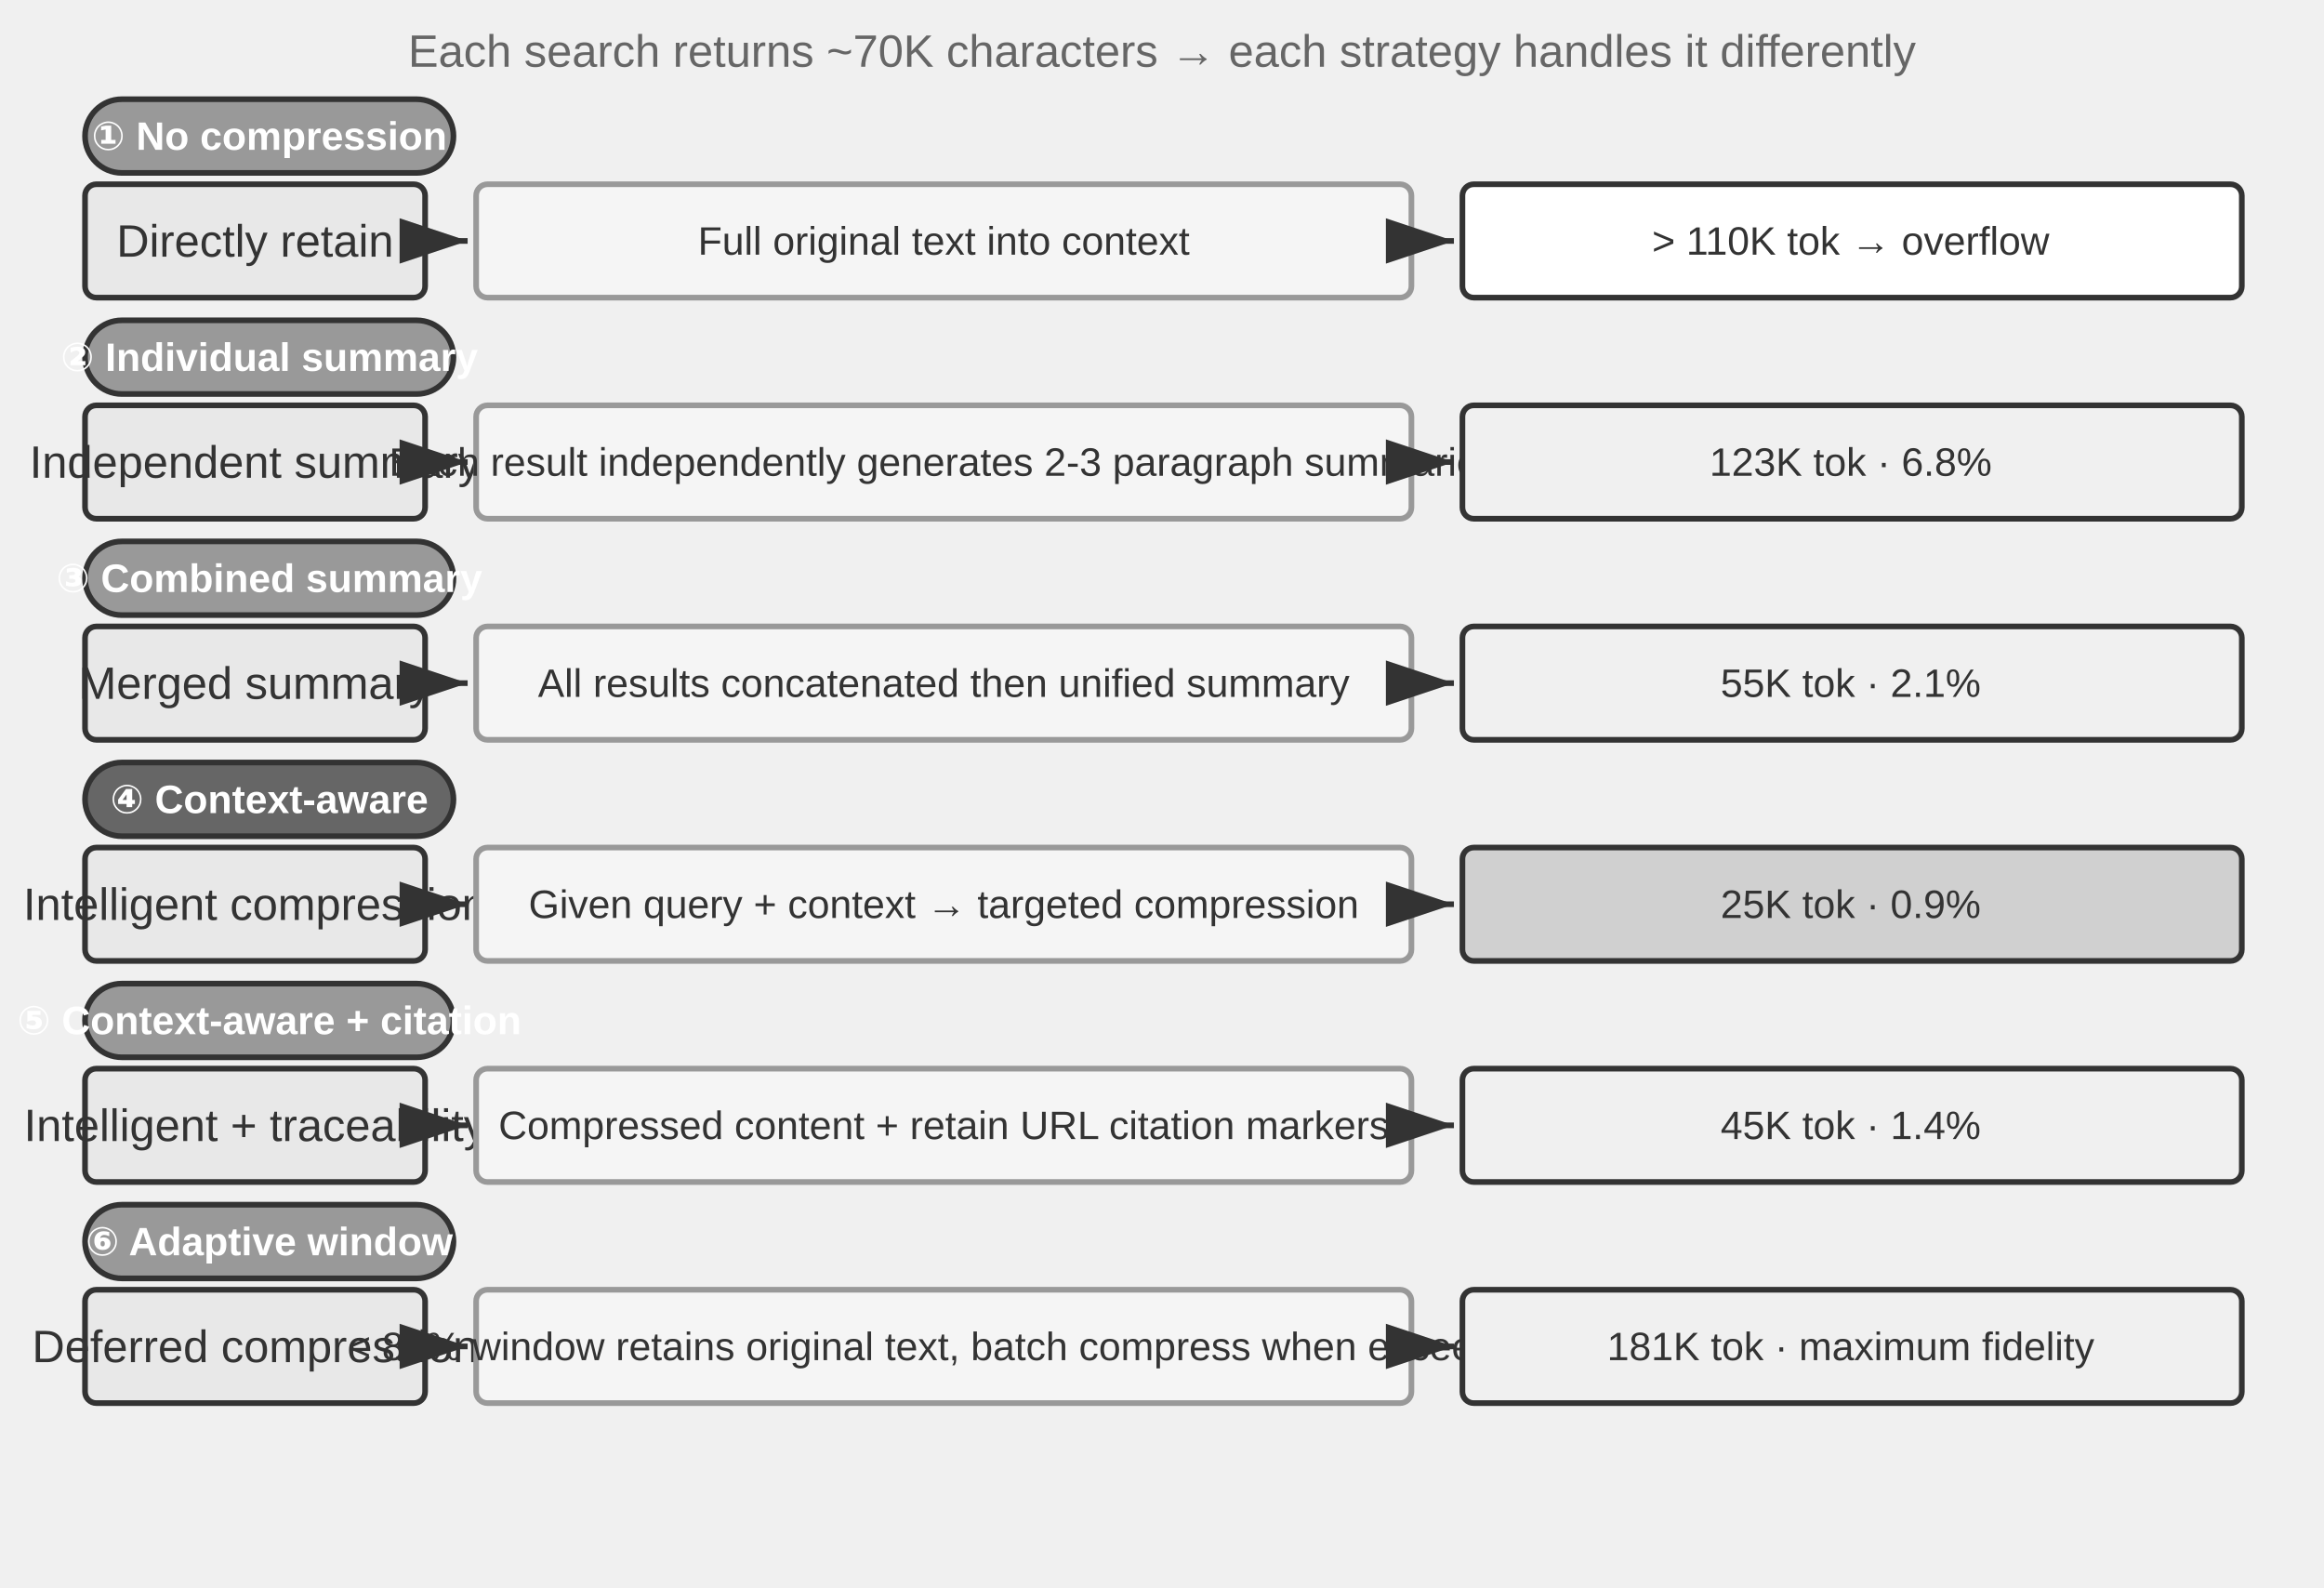
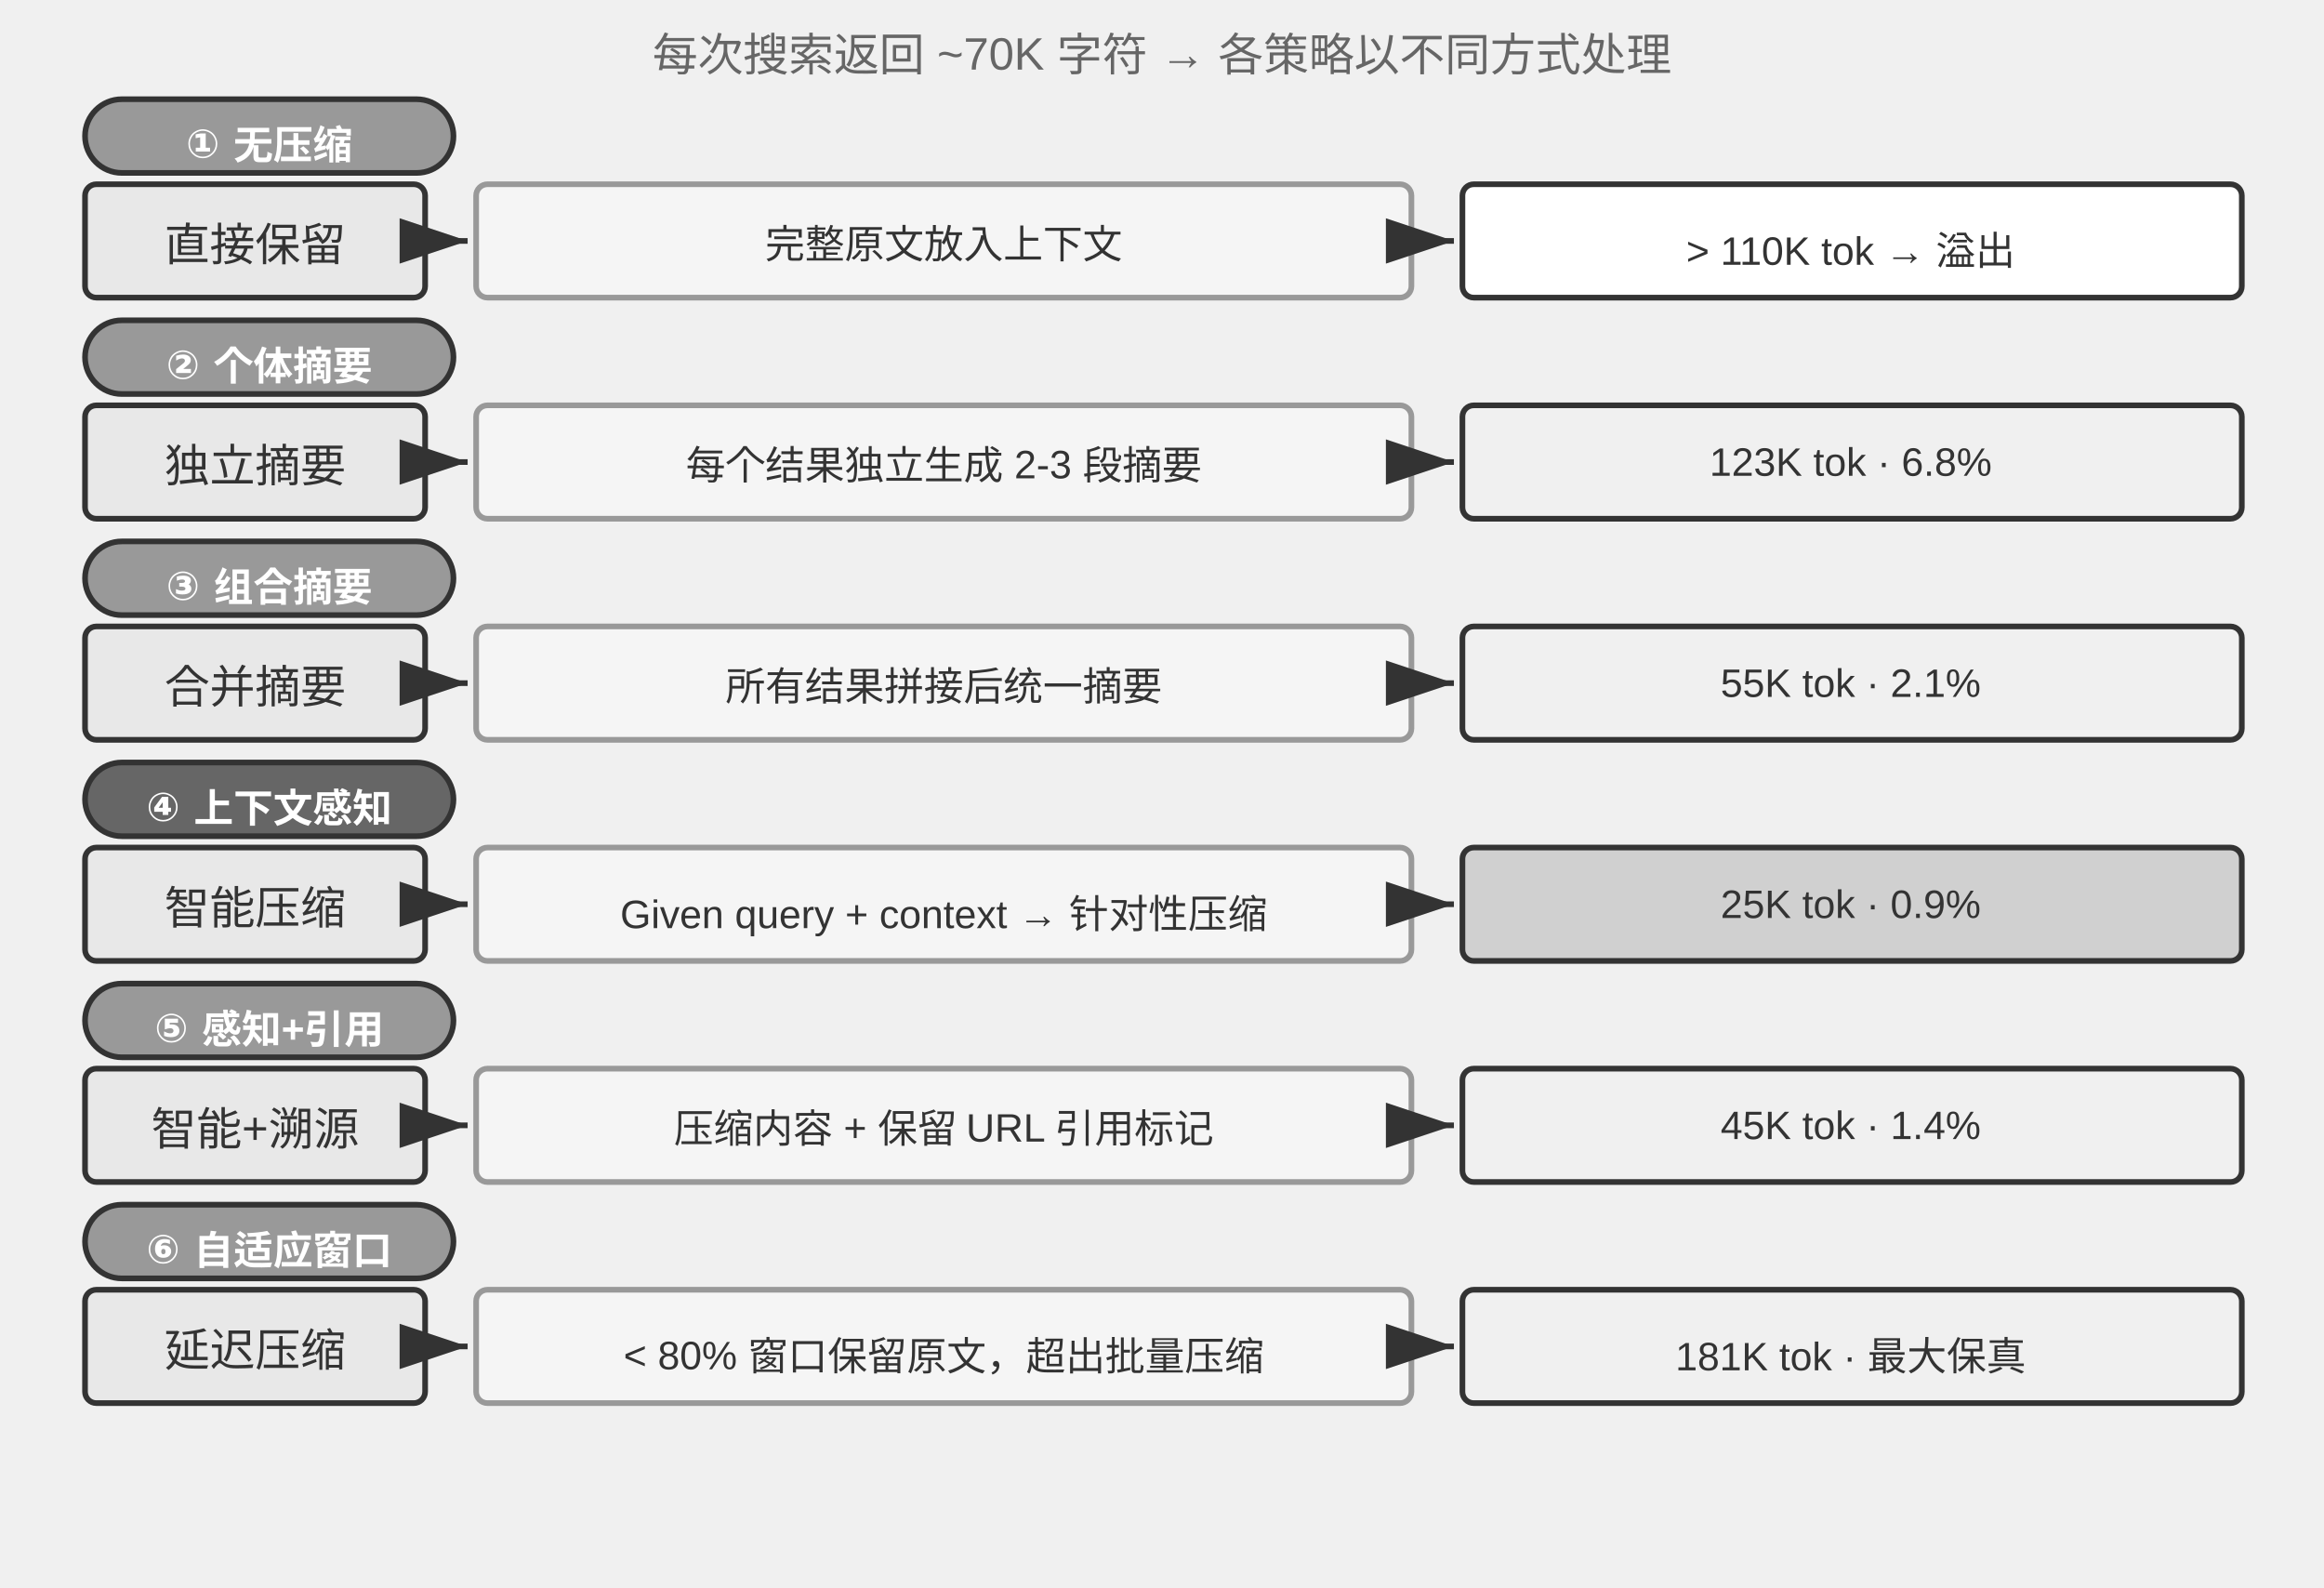
<svg xmlns="http://www.w3.org/2000/svg" viewBox="0 40 820 560" width="820" height="560" style="background:#ffffff">
  <defs>
    <marker id="ah" markerWidth="12" markerHeight="8" refX="12" refY="4" orient="auto">
      <polygon points="0 0, 12 4, 0 8" fill="#333333" />
    </marker>
    <marker id="ah-light" markerWidth="12" markerHeight="8" refX="12" refY="4" orient="auto">
      <polygon points="0 0, 12 4, 0 8" fill="#999999" />
    </marker>
  </defs>
-   <text x="410" y="58" font-family="Arial, 'Helvetica Neue', Helvetica, 'PingFang SC', 'Microsoft YaHei', sans-serif" font-size="16" fill="#666666" text-anchor="middle" dominant-baseline="central" font-weight="normal">Each search returns ~70K characters → each strategy handles it differently</text>
+   <text x="410" y="58" font-family="Arial, 'Helvetica Neue', Helvetica, 'PingFang SC', 'Microsoft YaHei', sans-serif" font-size="16" fill="#666666" text-anchor="middle" dominant-baseline="central" font-weight="normal">每次搜索返回 ~70K 字符 → 各策略以不同方式处理</text>
  <rect x="30" y="75" width="130" height="26" rx="13" fill="#999999" stroke="#333333" stroke-width="2" />
-   <text x="95.0" y="88.0" font-family="Arial, 'Helvetica Neue', Helvetica, 'PingFang SC', 'Microsoft YaHei', sans-serif" font-size="14" fill="#ffffff" text-anchor="middle" dominant-baseline="central" font-weight="bold">① No compression</text>
+   <text x="95.0" y="88.0" font-family="Arial, 'Helvetica Neue', Helvetica, 'PingFang SC', 'Microsoft YaHei', sans-serif" font-size="14" fill="#ffffff" text-anchor="middle" dominant-baseline="central" font-weight="bold">① 无压缩</text>
  <rect x="30" y="105" width="120" height="40" rx="4" fill="#e8e8e8" stroke="#333333" stroke-width="2" />
-   <text x="90" y="125" font-family="Arial, 'Helvetica Neue', Helvetica, 'PingFang SC', 'Microsoft YaHei', sans-serif" font-size="16" fill="#333333" text-anchor="middle" dominant-baseline="central" font-weight="normal">Directly retain</text>
+   <text x="90" y="125" font-family="Arial, 'Helvetica Neue', Helvetica, 'PingFang SC', 'Microsoft YaHei', sans-serif" font-size="16" fill="#333333" text-anchor="middle" dominant-baseline="central" font-weight="normal">直接保留</text>
  <line x1="152" y1="125" x2="165" y2="125" stroke="#333333" stroke-width="2" marker-end="url(#ah)" />
  <rect x="168" y="105" width="330" height="40" rx="4" fill="#f5f5f5" stroke="#999999" stroke-width="2" />
-   <text x="333" y="125" font-family="Arial, 'Helvetica Neue', Helvetica, 'PingFang SC', 'Microsoft YaHei', sans-serif" font-size="14" fill="#333333" text-anchor="middle" dominant-baseline="central" font-weight="normal">Full original text into context</text>
+   <text x="333" y="125" font-family="Arial, 'Helvetica Neue', Helvetica, 'PingFang SC', 'Microsoft YaHei', sans-serif" font-size="14" fill="#333333" text-anchor="middle" dominant-baseline="central" font-weight="normal">完整原文放入上下文</text>
  <line x1="500" y1="125" x2="513" y2="125" stroke="#333333" stroke-width="2" marker-end="url(#ah)" />
  <rect x="516" y="105" width="275" height="40" rx="4" fill="#ffffff" stroke="#333333" stroke-width="2" />
-   <text x="653" y="125" font-family="Arial, 'Helvetica Neue', Helvetica, 'PingFang SC', 'Microsoft YaHei', sans-serif" font-size="14" fill="#333333" text-anchor="middle" dominant-baseline="central" font-weight="normal">&gt; 110K tok → overflow</text>
+   <text x="653" y="125" font-family="Arial, 'Helvetica Neue', Helvetica, 'PingFang SC', 'Microsoft YaHei', sans-serif" font-size="14" fill="#333333" text-anchor="middle" dominant-baseline="central" font-weight="normal">&gt; 110K tok → 溢出</text>
  <rect x="30" y="153" width="130" height="26" rx="13" fill="#999999" stroke="#333333" stroke-width="2" />
-   <text x="95.0" y="166.0" font-family="Arial, 'Helvetica Neue', Helvetica, 'PingFang SC', 'Microsoft YaHei', sans-serif" font-size="14" fill="#ffffff" text-anchor="middle" dominant-baseline="central" font-weight="bold">② Individual summary</text>
+   <text x="95.0" y="166.0" font-family="Arial, 'Helvetica Neue', Helvetica, 'PingFang SC', 'Microsoft YaHei', sans-serif" font-size="14" fill="#ffffff" text-anchor="middle" dominant-baseline="central" font-weight="bold">② 个体摘要</text>
  <rect x="30" y="183" width="120" height="40" rx="4" fill="#e8e8e8" stroke="#333333" stroke-width="2" />
-   <text x="90" y="203" font-family="Arial, 'Helvetica Neue', Helvetica, 'PingFang SC', 'Microsoft YaHei', sans-serif" font-size="16" fill="#333333" text-anchor="middle" dominant-baseline="central" font-weight="normal">Independent summary</text>
+   <text x="90" y="203" font-family="Arial, 'Helvetica Neue', Helvetica, 'PingFang SC', 'Microsoft YaHei', sans-serif" font-size="16" fill="#333333" text-anchor="middle" dominant-baseline="central" font-weight="normal">独立摘要</text>
  <line x1="152" y1="203" x2="165" y2="203" stroke="#333333" stroke-width="2" marker-end="url(#ah)" />
  <rect x="168" y="183" width="330" height="40" rx="4" fill="#f5f5f5" stroke="#999999" stroke-width="2" />
-   <text x="333" y="203" font-family="Arial, 'Helvetica Neue', Helvetica, 'PingFang SC', 'Microsoft YaHei', sans-serif" font-size="14" fill="#333333" text-anchor="middle" dominant-baseline="central" font-weight="normal">Each result independently generates 2-3 paragraph summaries</text>
+   <text x="333" y="203" font-family="Arial, 'Helvetica Neue', Helvetica, 'PingFang SC', 'Microsoft YaHei', sans-serif" font-size="14" fill="#333333" text-anchor="middle" dominant-baseline="central" font-weight="normal">每个结果独立生成 2-3 段摘要</text>
  <line x1="500" y1="203" x2="513" y2="203" stroke="#333333" stroke-width="2" marker-end="url(#ah)" />
  <rect x="516" y="183" width="275" height="40" rx="4" fill="#f0f0f0" stroke="#333333" stroke-width="2" />
  <text x="653" y="203" font-family="Arial, 'Helvetica Neue', Helvetica, 'PingFang SC', 'Microsoft YaHei', sans-serif" font-size="14" fill="#333333" text-anchor="middle" dominant-baseline="central" font-weight="normal">123K tok · 6.8%</text>
  <rect x="30" y="231" width="130" height="26" rx="13" fill="#999999" stroke="#333333" stroke-width="2" />
-   <text x="95.0" y="244.0" font-family="Arial, 'Helvetica Neue', Helvetica, 'PingFang SC', 'Microsoft YaHei', sans-serif" font-size="14" fill="#ffffff" text-anchor="middle" dominant-baseline="central" font-weight="bold">③ Combined summary</text>
+   <text x="95.0" y="244.0" font-family="Arial, 'Helvetica Neue', Helvetica, 'PingFang SC', 'Microsoft YaHei', sans-serif" font-size="14" fill="#ffffff" text-anchor="middle" dominant-baseline="central" font-weight="bold">③ 组合摘要</text>
  <rect x="30" y="261" width="120" height="40" rx="4" fill="#e8e8e8" stroke="#333333" stroke-width="2" />
-   <text x="90" y="281" font-family="Arial, 'Helvetica Neue', Helvetica, 'PingFang SC', 'Microsoft YaHei', sans-serif" font-size="16" fill="#333333" text-anchor="middle" dominant-baseline="central" font-weight="normal">Merged summary</text>
+   <text x="90" y="281" font-family="Arial, 'Helvetica Neue', Helvetica, 'PingFang SC', 'Microsoft YaHei', sans-serif" font-size="16" fill="#333333" text-anchor="middle" dominant-baseline="central" font-weight="normal">合并摘要</text>
  <line x1="152" y1="281" x2="165" y2="281" stroke="#333333" stroke-width="2" marker-end="url(#ah)" />
  <rect x="168" y="261" width="330" height="40" rx="4" fill="#f5f5f5" stroke="#999999" stroke-width="2" />
-   <text x="333" y="281" font-family="Arial, 'Helvetica Neue', Helvetica, 'PingFang SC', 'Microsoft YaHei', sans-serif" font-size="14" fill="#333333" text-anchor="middle" dominant-baseline="central" font-weight="normal">All results concatenated then unified summary</text>
+   <text x="333" y="281" font-family="Arial, 'Helvetica Neue', Helvetica, 'PingFang SC', 'Microsoft YaHei', sans-serif" font-size="14" fill="#333333" text-anchor="middle" dominant-baseline="central" font-weight="normal">所有结果拼接后统一摘要</text>
  <line x1="500" y1="281" x2="513" y2="281" stroke="#333333" stroke-width="2" marker-end="url(#ah)" />
  <rect x="516" y="261" width="275" height="40" rx="4" fill="#f0f0f0" stroke="#333333" stroke-width="2" />
  <text x="653" y="281" font-family="Arial, 'Helvetica Neue', Helvetica, 'PingFang SC', 'Microsoft YaHei', sans-serif" font-size="14" fill="#333333" text-anchor="middle" dominant-baseline="central" font-weight="normal">55K tok · 2.1%</text>
  <rect x="30" y="309" width="130" height="26" rx="13" fill="#666666" stroke="#333333" stroke-width="2" />
-   <text x="95.0" y="322.0" font-family="Arial, 'Helvetica Neue', Helvetica, 'PingFang SC', 'Microsoft YaHei', sans-serif" font-size="14" fill="#ffffff" text-anchor="middle" dominant-baseline="central" font-weight="bold">④ Context-aware</text>
+   <text x="95.0" y="322.0" font-family="Arial, 'Helvetica Neue', Helvetica, 'PingFang SC', 'Microsoft YaHei', sans-serif" font-size="14" fill="#ffffff" text-anchor="middle" dominant-baseline="central" font-weight="bold">④ 上下文感知</text>
  <rect x="30" y="339" width="120" height="40" rx="4" fill="#e8e8e8" stroke="#333333" stroke-width="2" />
-   <text x="90" y="359" font-family="Arial, 'Helvetica Neue', Helvetica, 'PingFang SC', 'Microsoft YaHei', sans-serif" font-size="16" fill="#333333" text-anchor="middle" dominant-baseline="central" font-weight="normal">Intelligent compression</text>
+   <text x="90" y="359" font-family="Arial, 'Helvetica Neue', Helvetica, 'PingFang SC', 'Microsoft YaHei', sans-serif" font-size="16" fill="#333333" text-anchor="middle" dominant-baseline="central" font-weight="normal">智能压缩</text>
  <line x1="152" y1="359" x2="165" y2="359" stroke="#333333" stroke-width="2" marker-end="url(#ah)" />
  <rect x="168" y="339" width="330" height="40" rx="4" fill="#f5f5f5" stroke="#999999" stroke-width="2" />
-   <text x="333" y="359" font-family="Arial, 'Helvetica Neue', Helvetica, 'PingFang SC', 'Microsoft YaHei', sans-serif" font-size="14" fill="#333333" text-anchor="middle" dominant-baseline="central" font-weight="normal">Given query + context → targeted compression</text>
+   <text x="333" y="359" font-family="Arial, 'Helvetica Neue', Helvetica, 'PingFang SC', 'Microsoft YaHei', sans-serif" font-size="14" fill="#333333" text-anchor="middle" dominant-baseline="central" font-weight="normal">Given query + context → 针对性压缩</text>
  <line x1="500" y1="359" x2="513" y2="359" stroke="#333333" stroke-width="2" marker-end="url(#ah)" />
  <rect x="516" y="339" width="275" height="40" rx="4" fill="#d0d0d0" stroke="#333333" stroke-width="2" />
  <text x="653" y="359" font-family="Arial, 'Helvetica Neue', Helvetica, 'PingFang SC', 'Microsoft YaHei', sans-serif" font-size="14" fill="#333333" text-anchor="middle" dominant-baseline="central" font-weight="normal">25K tok · 0.9%</text>
  <rect x="30" y="387" width="130" height="26" rx="13" fill="#999999" stroke="#333333" stroke-width="2" />
-   <text x="95.0" y="400.0" font-family="Arial, 'Helvetica Neue', Helvetica, 'PingFang SC', 'Microsoft YaHei', sans-serif" font-size="14" fill="#ffffff" text-anchor="middle" dominant-baseline="central" font-weight="bold">⑤ Context-aware + citation</text>
+   <text x="95.0" y="400.0" font-family="Arial, 'Helvetica Neue', Helvetica, 'PingFang SC', 'Microsoft YaHei', sans-serif" font-size="14" fill="#ffffff" text-anchor="middle" dominant-baseline="central" font-weight="bold">⑤ 感知+引用</text>
  <rect x="30" y="417" width="120" height="40" rx="4" fill="#e8e8e8" stroke="#333333" stroke-width="2" />
-   <text x="90" y="437" font-family="Arial, 'Helvetica Neue', Helvetica, 'PingFang SC', 'Microsoft YaHei', sans-serif" font-size="16" fill="#333333" text-anchor="middle" dominant-baseline="central" font-weight="normal">Intelligent + traceability</text>
+   <text x="90" y="437" font-family="Arial, 'Helvetica Neue', Helvetica, 'PingFang SC', 'Microsoft YaHei', sans-serif" font-size="16" fill="#333333" text-anchor="middle" dominant-baseline="central" font-weight="normal">智能+溯源</text>
  <line x1="152" y1="437" x2="165" y2="437" stroke="#333333" stroke-width="2" marker-end="url(#ah)" />
  <rect x="168" y="417" width="330" height="40" rx="4" fill="#f5f5f5" stroke="#999999" stroke-width="2" />
-   <text x="333" y="437" font-family="Arial, 'Helvetica Neue', Helvetica, 'PingFang SC', 'Microsoft YaHei', sans-serif" font-size="14" fill="#333333" text-anchor="middle" dominant-baseline="central" font-weight="normal">Compressed content + retain URL citation markers</text>
+   <text x="333" y="437" font-family="Arial, 'Helvetica Neue', Helvetica, 'PingFang SC', 'Microsoft YaHei', sans-serif" font-size="14" fill="#333333" text-anchor="middle" dominant-baseline="central" font-weight="normal">压缩内容 + 保留 URL 引用标记</text>
  <line x1="500" y1="437" x2="513" y2="437" stroke="#333333" stroke-width="2" marker-end="url(#ah)" />
  <rect x="516" y="417" width="275" height="40" rx="4" fill="#f0f0f0" stroke="#333333" stroke-width="2" />
  <text x="653" y="437" font-family="Arial, 'Helvetica Neue', Helvetica, 'PingFang SC', 'Microsoft YaHei', sans-serif" font-size="14" fill="#333333" text-anchor="middle" dominant-baseline="central" font-weight="normal">45K tok · 1.4%</text>
  <rect x="30" y="465" width="130" height="26" rx="13" fill="#999999" stroke="#333333" stroke-width="2" />
-   <text x="95.0" y="478.0" font-family="Arial, 'Helvetica Neue', Helvetica, 'PingFang SC', 'Microsoft YaHei', sans-serif" font-size="14" fill="#ffffff" text-anchor="middle" dominant-baseline="central" font-weight="bold">⑥ Adaptive window</text>
+   <text x="95.0" y="478.0" font-family="Arial, 'Helvetica Neue', Helvetica, 'PingFang SC', 'Microsoft YaHei', sans-serif" font-size="14" fill="#ffffff" text-anchor="middle" dominant-baseline="central" font-weight="bold">⑥ 自适应窗口</text>
  <rect x="30" y="495" width="120" height="40" rx="4" fill="#e8e8e8" stroke="#333333" stroke-width="2" />
-   <text x="90" y="515" font-family="Arial, 'Helvetica Neue', Helvetica, 'PingFang SC', 'Microsoft YaHei', sans-serif" font-size="16" fill="#333333" text-anchor="middle" dominant-baseline="central" font-weight="normal">Deferred compression</text>
+   <text x="90" y="515" font-family="Arial, 'Helvetica Neue', Helvetica, 'PingFang SC', 'Microsoft YaHei', sans-serif" font-size="16" fill="#333333" text-anchor="middle" dominant-baseline="central" font-weight="normal">延迟压缩</text>
  <line x1="152" y1="515" x2="165" y2="515" stroke="#333333" stroke-width="2" marker-end="url(#ah)" />
  <rect x="168" y="495" width="330" height="40" rx="4" fill="#f5f5f5" stroke="#999999" stroke-width="2" />
-   <text x="333" y="515" font-family="Arial, 'Helvetica Neue', Helvetica, 'PingFang SC', 'Microsoft YaHei', sans-serif" font-size="14" fill="#333333" text-anchor="middle" dominant-baseline="central" font-weight="normal">&lt; 80% window retains original text, batch compress when exceeded</text>
+   <text x="333" y="515" font-family="Arial, 'Helvetica Neue', Helvetica, 'PingFang SC', 'Microsoft YaHei', sans-serif" font-size="14" fill="#333333" text-anchor="middle" dominant-baseline="central" font-weight="normal">&lt; 80% 窗口保留原文，超出批量压缩</text>
  <line x1="500" y1="515" x2="513" y2="515" stroke="#333333" stroke-width="2" marker-end="url(#ah)" />
  <rect x="516" y="495" width="275" height="40" rx="4" fill="#f0f0f0" stroke="#333333" stroke-width="2" />
-   <text x="653" y="515" font-family="Arial, 'Helvetica Neue', Helvetica, 'PingFang SC', 'Microsoft YaHei', sans-serif" font-size="14" fill="#333333" text-anchor="middle" dominant-baseline="central" font-weight="normal">181K tok · maximum fidelity</text>
+   <text x="653" y="515" font-family="Arial, 'Helvetica Neue', Helvetica, 'PingFang SC', 'Microsoft YaHei', sans-serif" font-size="14" fill="#333333" text-anchor="middle" dominant-baseline="central" font-weight="normal">181K tok · 最大保真</text>
</svg>
